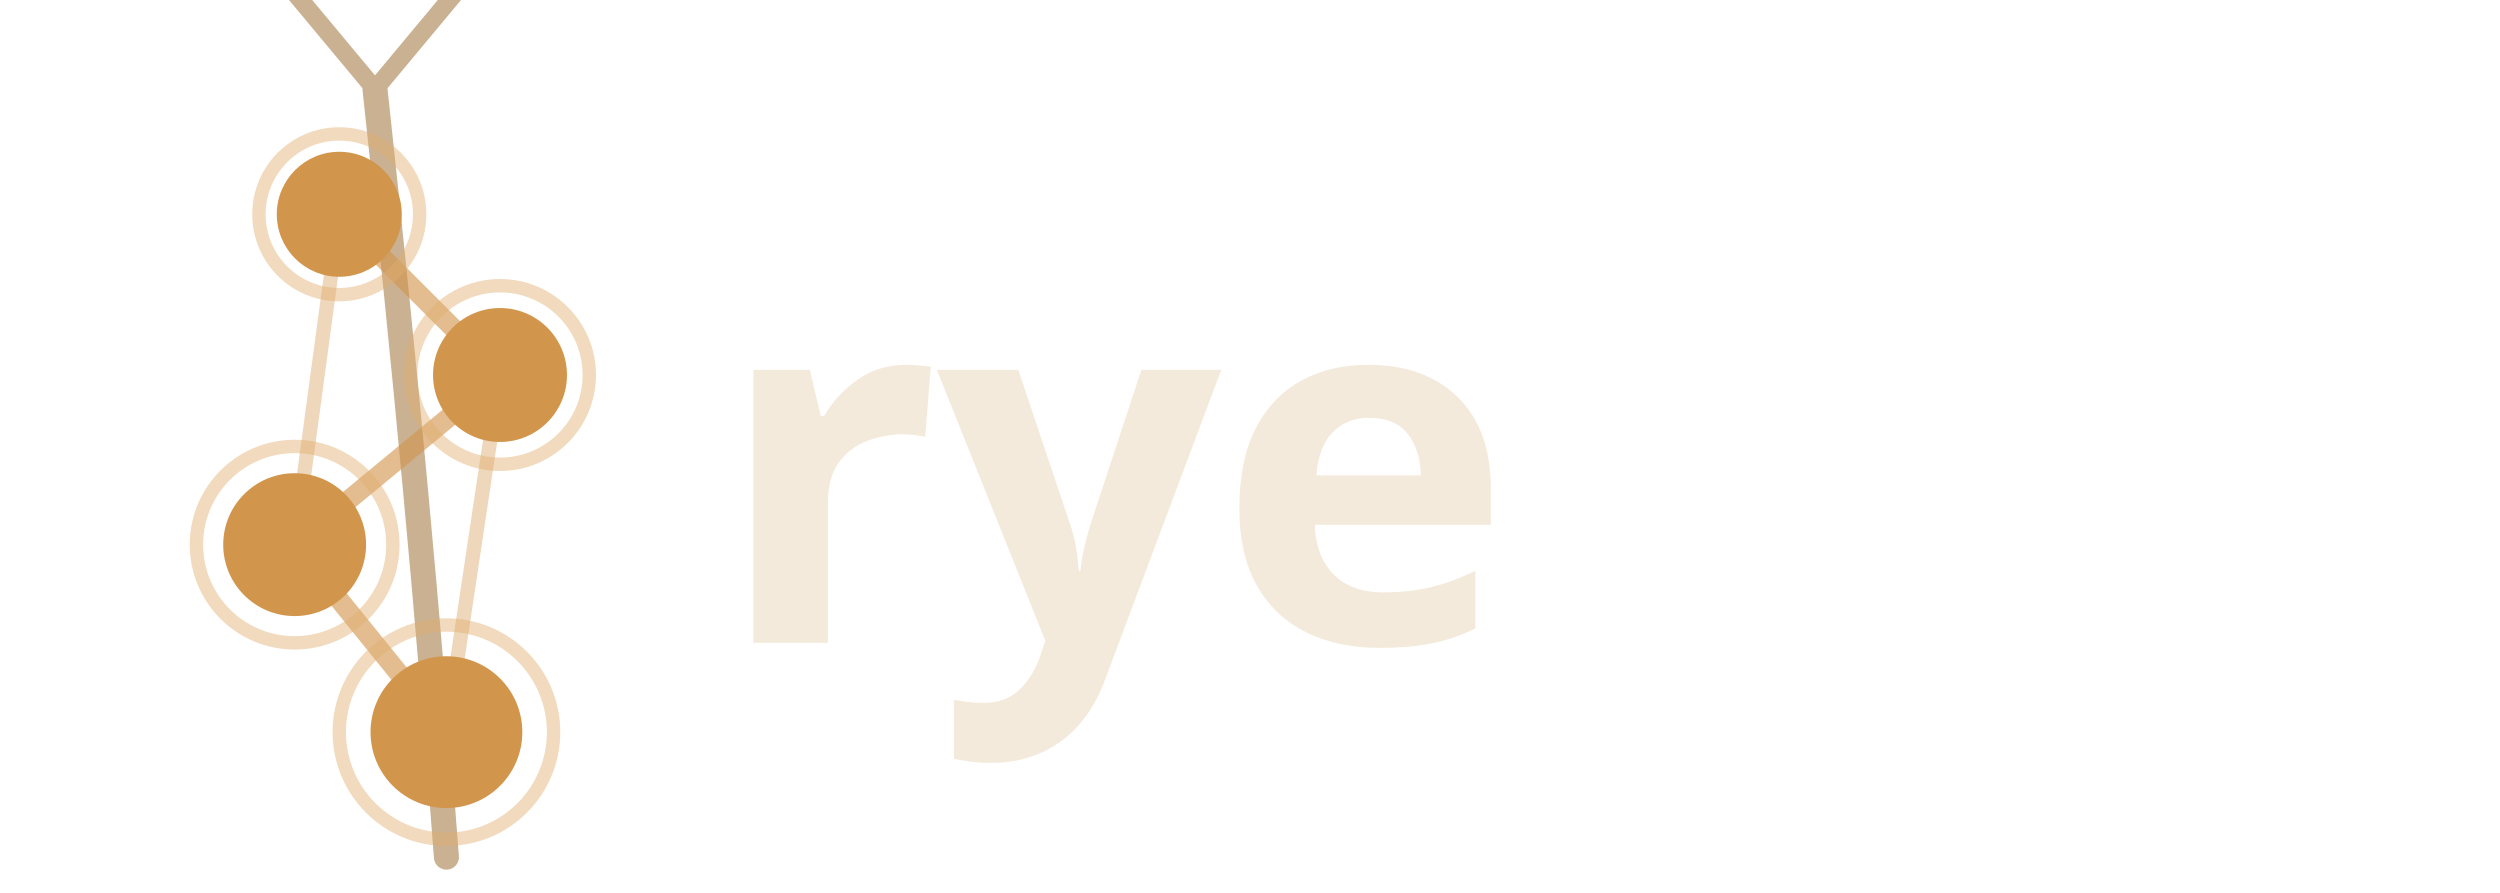
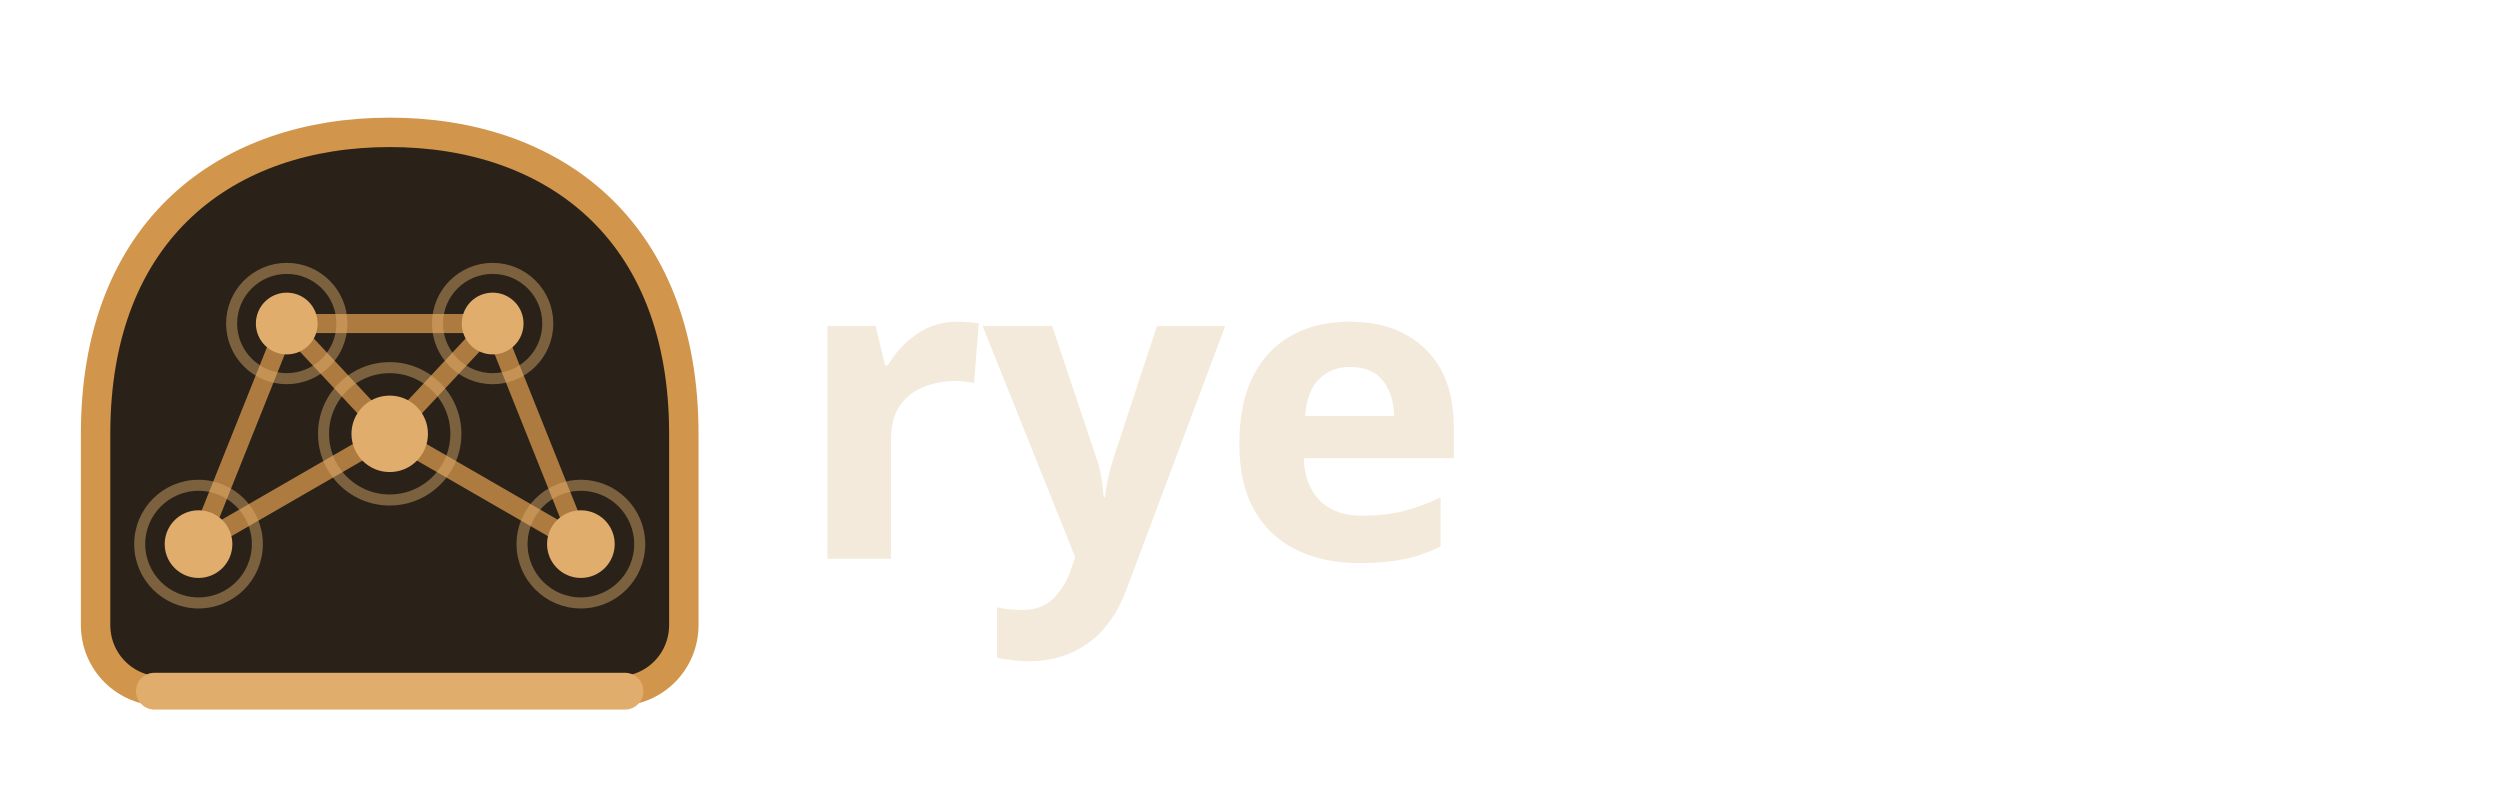
- <svg xmlns="http://www.w3.org/2000/svg" viewBox="0 0 280 100">
+ <svg xmlns="http://www.w3.org/2000/svg" viewBox="0 0 340 110" role="img" aria-label="Rye">
  <defs>
    <style>
-       .node { fill: #d2954c; }
+       .slice-fill { fill: #2a2219; }
+       .slice-outline { fill: none; stroke: #d2954c; stroke-width: 4; stroke-linejoin: round; }
+       .crust { stroke: #e1ad6d; stroke-width: 5; stroke-linecap: round; }
+       .edge { stroke: #d2954c; stroke-width: 2.6; stroke-linecap: round; opacity: 0.78; }
      .node-ring { fill: none; stroke: #e1ad6d; stroke-width: 1.5; opacity: 0.45; }
-       .stem { stroke: #c9b192; stroke-width: 2.8; stroke-linecap: round; fill: none; }
-       .edge { stroke: #d2954c; stroke-linecap: round; }
-       .awn  { stroke: #c9b192; stroke-width: 2; stroke-linecap: round; }
+       .node { fill: #e1ad6d; }
      .wordmark {
-         font-family: 'Space Grotesk', 'Segoe UI', system-ui, sans-serif;
-         font-size: 56px;
+         font-family: "Space Grotesk", "Segoe UI", system-ui, sans-serif;
+         font-size: 58px;
        font-weight: 700;
+         letter-spacing: -0.7px;
        fill: #f3eadb;
-         letter-spacing: -0.5px;
      }
    </style>
  </defs>
-   <g transform="translate(14, 6)">
-     <path class="stem" d="M 36,90 Q 33,50 28,4" />
-     <line class="awn" x1="28" y1="4" x2="18" y2="-8" />
-     <line class="awn" x1="28" y1="4" x2="38" y2="-8" />
-     <line class="edge" x1="36" y1="76" x2="19" y2="55" stroke-width="2.2" opacity="0.62" />
-     <line class="edge" x1="19" y1="55" x2="42" y2="36" stroke-width="2.2" opacity="0.62" />
-     <line class="edge" x1="42" y1="36" x2="24" y2="18" stroke-width="2.2" opacity="0.62" />
-     <line class="edge" x1="36" y1="76" x2="42" y2="36" stroke-width="1.6" opacity="0.38" />
-     <line class="edge" x1="19" y1="55" x2="24" y2="18" stroke-width="1.6" opacity="0.38" />
-     <circle class="node-ring" cx="36" cy="76" r="12" />
-     <circle class="node-ring" cx="19" cy="55" r="11" />
-     <circle class="node-ring" cx="42" cy="36" r="10" />
-     <circle class="node-ring" cx="24" cy="18" r="9" />
-     <circle class="node" cx="36" cy="76" r="8.5" />
-     <circle class="node" cx="19" cy="55" r="8" />
-     <circle class="node" cx="42" cy="36" r="7.5" />
-     <circle class="node" cx="24" cy="18" r="7" />
+   <g transform="translate(8, 10)">
+     <path class="slice-fill" d="M14 84c-5 0-9-4-9-9V49C5 21 23 8 45 8s40 13 40 41v26c0 5-4 9-9 9z" />
+     <path class="slice-outline" d="M14 84c-5 0-9-4-9-9V49C5 21 23 8 45 8s40 13 40 41v26c0 5-4 9-9 9z" />
+     <line class="crust" x1="13" y1="84" x2="77" y2="84" />
+     <line class="edge" x1="19" y1="64" x2="45" y2="49" />
+     <line class="edge" x1="45" y1="49" x2="71" y2="64" />
+     <line class="edge" x1="31" y1="34" x2="45" y2="49" />
+     <line class="edge" x1="59" y1="34" x2="45" y2="49" />
+     <line class="edge" x1="31" y1="34" x2="59" y2="34" opacity="0.52" />
+     <line class="edge" x1="19" y1="64" x2="31" y2="34" opacity="0.4" />
+     <line class="edge" x1="71" y1="64" x2="59" y2="34" opacity="0.4" />
+     <circle class="node-ring" cx="19" cy="64" r="8" />
+     <circle class="node-ring" cx="45" cy="49" r="9" />
+     <circle class="node-ring" cx="71" cy="64" r="8" />
+     <circle class="node-ring" cx="31" cy="34" r="7.5" />
+     <circle class="node-ring" cx="59" cy="34" r="7.5" />
+     <circle class="node" cx="19" cy="64" r="4.6" />
+     <circle class="node" cx="45" cy="49" r="5.2" />
+     <circle class="node" cx="71" cy="64" r="4.6" />
+     <circle class="node" cx="31" cy="34" r="4.2" />
+     <circle class="node" cx="59" cy="34" r="4.2" />
  </g>
-   <text class="wordmark" x="80" y="72">rye</text>
+   <text class="wordmark" x="108" y="76">rye</text>
</svg>
